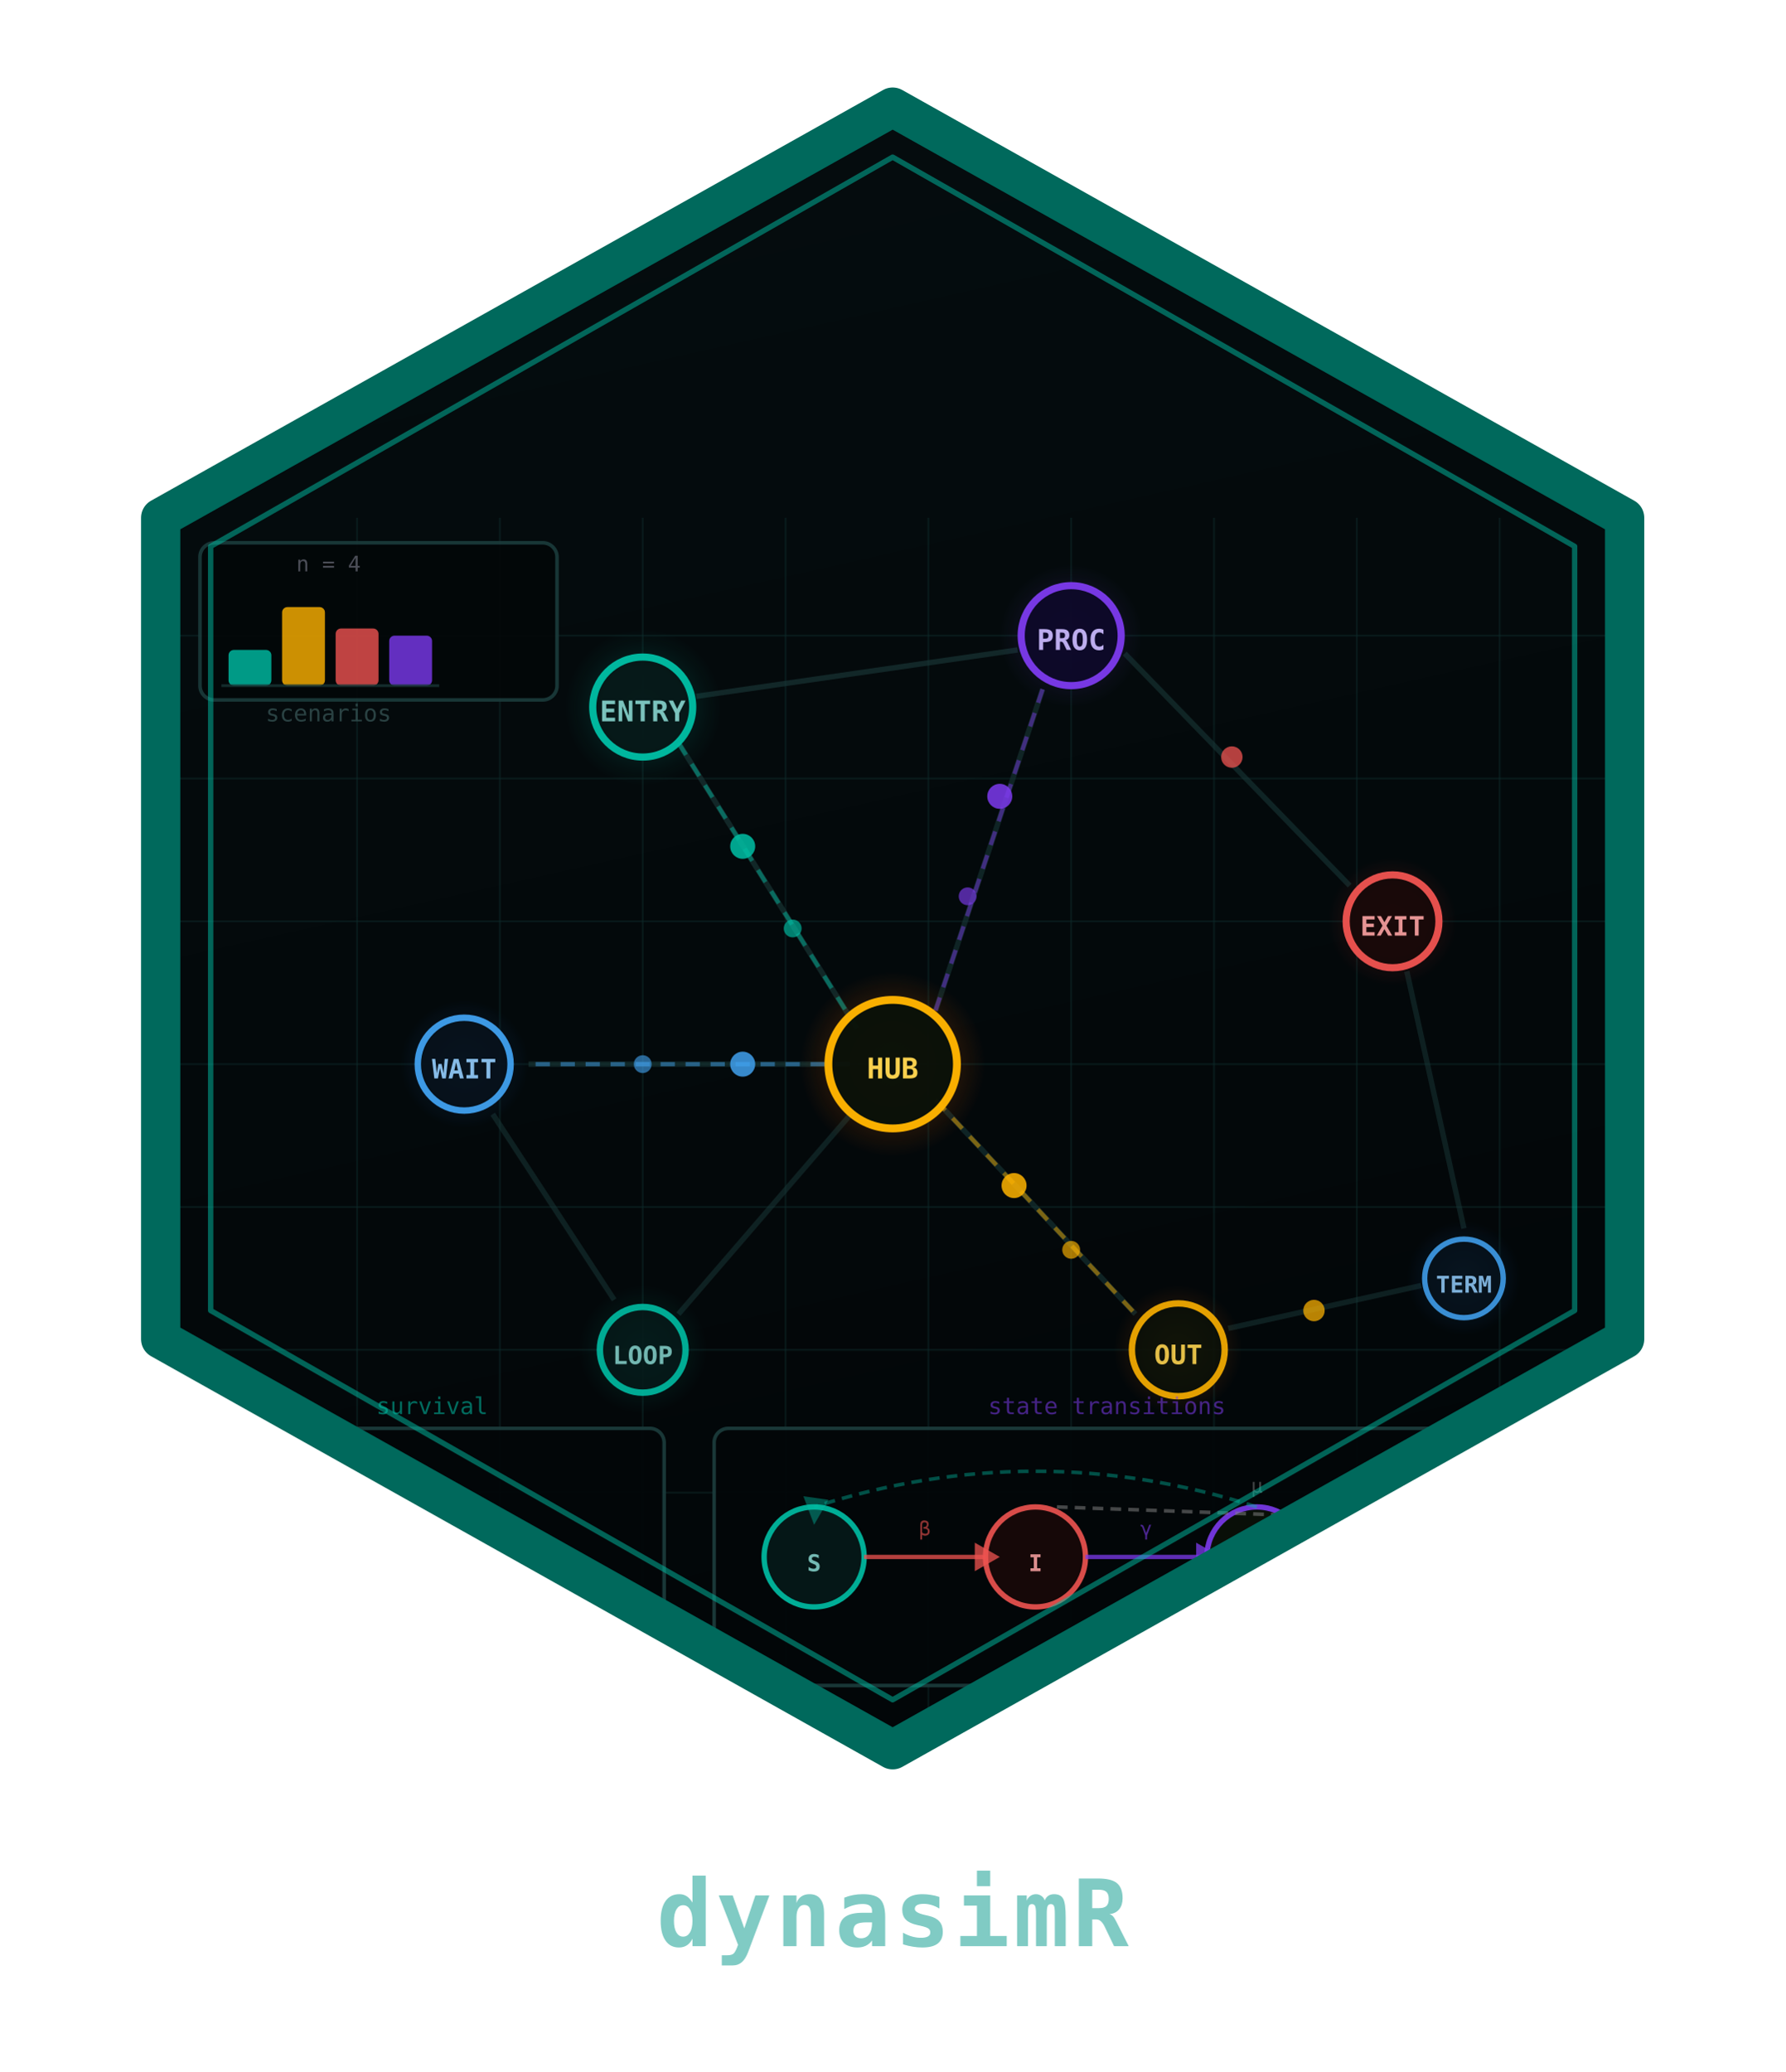
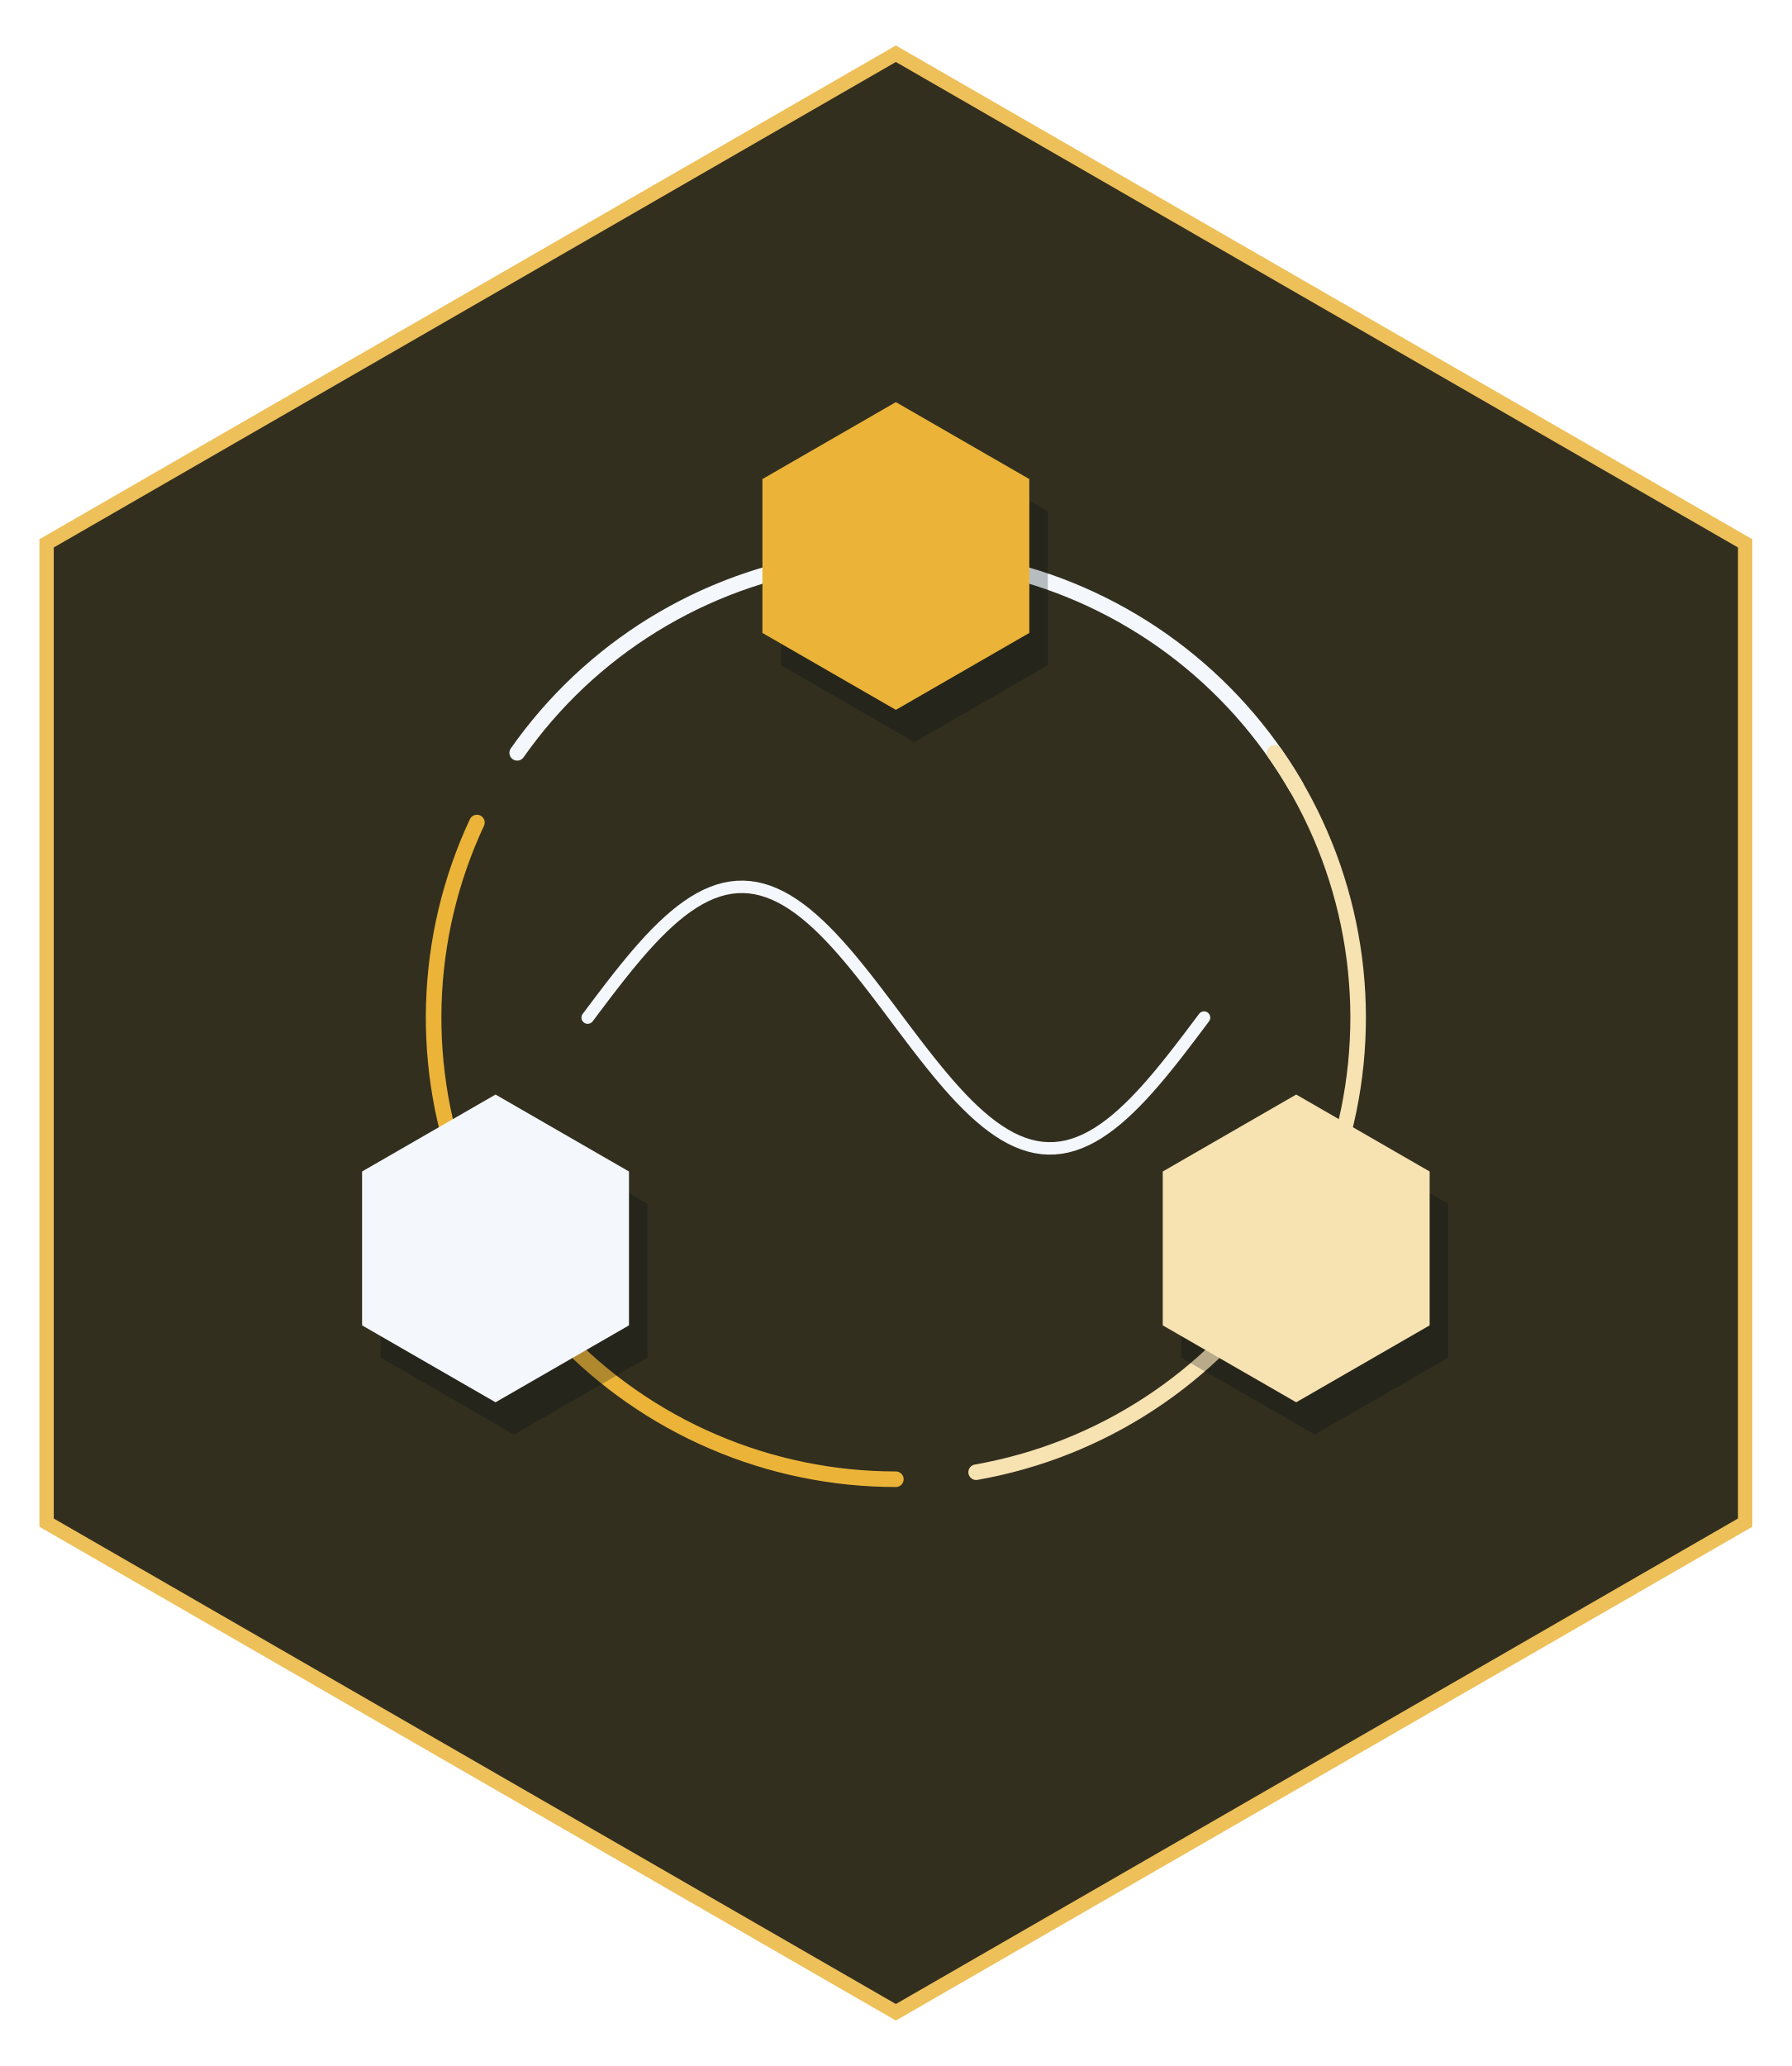
- <svg xmlns="http://www.w3.org/2000/svg" width="500" height="580" viewBox="0 0 500 580">
-   <defs>
-     <linearGradient id="bgdyn" x1="0" y1="0" x2="0.2" y2="1">
-       <stop offset="0%" stop-color="#050d0f" />
-       <stop offset="100%" stop-color="#020608" />
-     </linearGradient>
-     <radialGradient id="nodeA" cx="50%" cy="50%" r="50%">
-       <stop offset="0%" stop-color="#00BFA5" stop-opacity="0.9" />
-       <stop offset="100%" stop-color="#00695C" stop-opacity="0" />
-     </radialGradient>
-     <radialGradient id="nodeB" cx="50%" cy="50%" r="50%">
-       <stop offset="0%" stop-color="#7C3AED" stop-opacity="0.9" />
-       <stop offset="100%" stop-color="#3C3489" stop-opacity="0" />
-     </radialGradient>
-     <radialGradient id="nodeC" cx="50%" cy="50%" r="50%">
-       <stop offset="0%" stop-color="#EF5350" stop-opacity="0.9" />
-       <stop offset="100%" stop-color="#B71C1C" stop-opacity="0" />
-     </radialGradient>
-     <radialGradient id="nodeD" cx="50%" cy="50%" r="50%">
-       <stop offset="0%" stop-color="#FFB300" stop-opacity="0.9" />
-       <stop offset="100%" stop-color="#E65100" stop-opacity="0" />
-     </radialGradient>
-     <radialGradient id="nodeE" cx="50%" cy="50%" r="50%">
-       <stop offset="0%" stop-color="#42A5F5" stop-opacity="0.9" />
-       <stop offset="100%" stop-color="#0D47A1" stop-opacity="0" />
-     </radialGradient>
-     <clipPath id="hexdyn">
-       <polygon points="250,30 455,145 455,375 250,490 45,375 45,145" />
-     </clipPath>
-   </defs>
-   <polygon points="250,30 455,145 455,375 250,490 45,375 45,145" fill="url(#bgdyn)" />
-   <g clip-path="url(#hexdyn)">
-     <line x1="45" y1="178" x2="455" y2="178" stroke="#0d2a2a" stroke-width="0.5" opacity="0.5" />
-     <line x1="45" y1="218" x2="455" y2="218" stroke="#0d2a2a" stroke-width="0.5" opacity="0.5" />
-     <line x1="45" y1="258" x2="455" y2="258" stroke="#0d2a2a" stroke-width="0.5" opacity="0.5" />
-     <line x1="45" y1="298" x2="455" y2="298" stroke="#0d2a2a" stroke-width="0.5" opacity="0.5" />
-     <line x1="45" y1="338" x2="455" y2="338" stroke="#0d2a2a" stroke-width="0.5" opacity="0.5" />
-     <line x1="45" y1="378" x2="455" y2="378" stroke="#0d2a2a" stroke-width="0.5" opacity="0.5" />
-     <line x1="45" y1="418" x2="455" y2="418" stroke="#0d2a2a" stroke-width="0.5" opacity="0.5" />
-     <line x1="100" y1="145" x2="100" y2="490" stroke="#0d2a2a" stroke-width="0.5" opacity="0.5" />
-     <line x1="140" y1="145" x2="140" y2="490" stroke="#0d2a2a" stroke-width="0.5" opacity="0.5" />
-     <line x1="180" y1="145" x2="180" y2="490" stroke="#0d2a2a" stroke-width="0.5" opacity="0.5" />
-     <line x1="220" y1="145" x2="220" y2="490" stroke="#0d2a2a" stroke-width="0.5" opacity="0.5" />
-     <line x1="260" y1="145" x2="260" y2="490" stroke="#0d2a2a" stroke-width="0.5" opacity="0.5" />
-     <line x1="300" y1="145" x2="300" y2="490" stroke="#0d2a2a" stroke-width="0.5" opacity="0.5" />
-     <line x1="340" y1="145" x2="340" y2="490" stroke="#0d2a2a" stroke-width="0.5" opacity="0.5" />
-     <line x1="380" y1="145" x2="380" y2="490" stroke="#0d2a2a" stroke-width="0.5" opacity="0.5" />
-     <line x1="420" y1="145" x2="420" y2="490" stroke="#0d2a2a" stroke-width="0.5" opacity="0.5" />
-     <line x1="195" y1="195" x2="285" y2="182" stroke="#1a3a3a" stroke-width="1.5" opacity="0.6" />
-     <line x1="190" y1="208" x2="240" y2="288" stroke="#1a3a3a" stroke-width="1.5" opacity="0.6" />
-     <line x1="315" y1="183" x2="378" y2="248" stroke="#1a3a3a" stroke-width="1.5" opacity="0.55" />
-     <line x1="292" y1="193" x2="262" y2="283" stroke="#1a3a3a" stroke-width="1.5" opacity="0.55" />
-     <line x1="238" y1="298" x2="148" y2="298" stroke="#1a3a3a" stroke-width="1.5" opacity="0.55" />
-     <line x1="262" y1="308" x2="318" y2="368" stroke="#1a3a3a" stroke-width="1.5" opacity="0.55" />
-     <line x1="240" y1="310" x2="190" y2="368" stroke="#1a3a3a" stroke-width="1.5" opacity="0.5" />
-     <line x1="138" y1="312" x2="172" y2="364" stroke="#1a3a3a" stroke-width="1.5" opacity="0.5" />
-     <line x1="344" y1="372" x2="398" y2="360" stroke="#1a3a3a" stroke-width="1.5" opacity="0.5" />
-     <line x1="394" y1="272" x2="410" y2="344" stroke="#1a3a3a" stroke-width="1.5" opacity="0.48" />
-     <line x1="190" y1="208" x2="240" y2="288" stroke="#00BFA5" stroke-width="1.2" stroke-dasharray="4 3" opacity="0.45" />
-     <line x1="292" y1="193" x2="262" y2="283" stroke="#7C3AED" stroke-width="1.2" stroke-dasharray="4 3" opacity="0.45" />
-     <line x1="262" y1="308" x2="318" y2="368" stroke="#FFB300" stroke-width="1.2" stroke-dasharray="4 3" opacity="0.45" />
-     <line x1="238" y1="298" x2="148" y2="298" stroke="#42A5F5" stroke-width="1.2" stroke-dasharray="4 3" opacity="0.45" />
-     <circle cx="208" cy="237" r="3.5" fill="#00BFA5" opacity="0.85" />
-     <circle cx="222" cy="260" r="2.5" fill="#00BFA5" opacity="0.65" />
-     <circle cx="280" cy="223" r="3.5" fill="#7C3AED" opacity="0.85" />
-     <circle cx="271" cy="251" r="2.5" fill="#7C3AED" opacity="0.65" />
-     <circle cx="284" cy="332" r="3.5" fill="#FFB300" opacity="0.85" />
-     <circle cx="300" cy="350" r="2.5" fill="#FFB300" opacity="0.65" />
-     <circle cx="208" cy="298" r="3.5" fill="#42A5F5" opacity="0.82" />
-     <circle cx="180" cy="298" r="2.5" fill="#42A5F5" opacity="0.6" />
-     <circle cx="345" cy="212" r="3" fill="#EF5350" opacity="0.75" />
-     <circle cx="368" cy="367" r="3" fill="#FFB300" opacity="0.72" />
-     <circle cx="180" cy="198" r="22" fill="url(#nodeA)" opacity="0.4" />
-     <circle cx="300" cy="178" r="20" fill="url(#nodeB)" opacity="0.4" />
-     <circle cx="390" cy="258" r="18" fill="url(#nodeC)" opacity="0.35" />
-     <circle cx="250" cy="298" r="26" fill="url(#nodeD)" opacity="0.45" />
-     <circle cx="130" cy="298" r="18" fill="url(#nodeE)" opacity="0.35" />
-     <circle cx="180" cy="378" r="18" fill="url(#nodeA)" opacity="0.32" />
-     <circle cx="330" cy="378" r="18" fill="url(#nodeD)" opacity="0.32" />
-     <circle cx="410" cy="358" r="16" fill="url(#nodeE)" opacity="0.3" />
-     <circle cx="180" cy="198" r="14" fill="#061818" stroke="#00BFA5" stroke-width="2" opacity="0.95" />
-     <text font-family="monospace" font-size="8" font-weight="700" fill="#80CBC4" text-anchor="middle" x="180" y="202" opacity="0.95">ENTRY</text>
-     <circle cx="300" cy="178" r="14" fill="#0d0828" stroke="#7C3AED" stroke-width="2" opacity="0.95" />
-     <text font-family="monospace" font-size="8" font-weight="700" fill="#C4B5F7" text-anchor="middle" x="300" y="182" opacity="0.95">PROC</text>
-     <circle cx="390" cy="258" r="13" fill="#180808" stroke="#EF5350" stroke-width="2" opacity="0.95" />
-     <text font-family="monospace" font-size="7.5" font-weight="700" fill="#EF9A9A" text-anchor="middle" x="390" y="262" opacity="0.95">EXIT</text>
-     <circle cx="250" cy="298" r="18" fill="#0a1008" stroke="#FFB300" stroke-width="2.2" opacity="0.97" />
-     <text font-family="monospace" font-size="8" font-weight="700" fill="#FFD54F" text-anchor="middle" x="250" y="302" opacity="0.97">HUB</text>
-     <circle cx="130" cy="298" r="13" fill="#06101a" stroke="#42A5F5" stroke-width="1.8" opacity="0.92" />
-     <text font-family="monospace" font-size="7.5" font-weight="700" fill="#90CAF9" text-anchor="middle" x="130" y="302" opacity="0.92">WAIT</text>
-     <circle cx="180" cy="378" r="12" fill="#061818" stroke="#00BFA5" stroke-width="1.8" opacity="0.88" />
-     <text font-family="monospace" font-size="7" font-weight="700" fill="#80CBC4" text-anchor="middle" x="180" y="382" opacity="0.88">LOOP</text>
-     <circle cx="330" cy="378" r="13" fill="#0a1008" stroke="#FFB300" stroke-width="1.8" opacity="0.88" />
-     <text font-family="monospace" font-size="7.5" font-weight="700" fill="#FFD54F" text-anchor="middle" x="330" y="382" opacity="0.88">OUT</text>
-     <circle cx="410" cy="358" r="11" fill="#06101a" stroke="#42A5F5" stroke-width="1.5" opacity="0.85" />
-     <text font-family="monospace" font-size="6.5" font-weight="700" fill="#90CAF9" text-anchor="middle" x="410" y="362" opacity="0.85">TERM</text>
-     <rect x="56" y="400" width="130" height="72" rx="4" fill="#020608" stroke="#1a3a3a" stroke-width="1" opacity="0.95" />
-     <line x1="70" y1="404" x2="70" y2="464" stroke="#1a3a3a" stroke-width="1" opacity="0.8" />
-     <line x1="70" y1="464" x2="178" y2="464" stroke="#1a3a3a" stroke-width="1" opacity="0.8" />
-     <polyline points="70,406 85,406 85,418 100,418 100,428 115,428 115,442 130,442 130,454 145,454 145,460 178,460" fill="none" stroke="#00BFA5" stroke-width="1.8" stroke-linecap="round" stroke-linejoin="round" opacity="0.88" />
-     <polyline points="70,406 82,406 82,422 95,422 95,436 108,436 108,448 122,448 122,456 140,456 140,462 178,462" fill="none" stroke="#FFB300" stroke-width="1.8" stroke-linecap="round" stroke-linejoin="round" opacity="0.82" />
-     <line x1="100" y1="418" x2="100" y2="414" stroke="#00BFA5" stroke-width="1" opacity="0.5" />
-     <line x1="130" y1="442" x2="130" y2="438" stroke="#00BFA5" stroke-width="1" opacity="0.5" />
-     <line x1="108" y1="436" x2="108" y2="432" stroke="#FFB300" stroke-width="1" opacity="0.5" />
-     <text font-family="monospace" font-size="6" fill="#3a5a5a" opacity="0.7" text-anchor="middle" x="124" y="472">time</text>
-     <text font-family="monospace" font-size="5.5" fill="#3a5a5a" opacity="0.6" x="56" y="436" transform="rotate(-90 56 436)">S(t)</text>
-     <text font-family="monospace" font-size="6.5" fill="#00BFA5" opacity="0.55" text-anchor="middle" x="121" y="396">survival</text>
-     <rect x="200" y="400" width="240" height="72" rx="4" fill="#020608" stroke="#1a3a3a" stroke-width="1" opacity="0.95" />
-     <circle cx="228" cy="436" r="14" fill="#061818" stroke="#00BFA5" stroke-width="1.5" opacity="0.9" />
-     <text font-family="monospace" font-size="6.5" font-weight="700" fill="#80CBC4" text-anchor="middle" x="228" y="440" opacity="0.9">S</text>
-     <circle cx="290" cy="436" r="14" fill="#180808" stroke="#EF5350" stroke-width="1.5" opacity="0.9" />
-     <text font-family="monospace" font-size="6.5" font-weight="700" fill="#EF9A9A" text-anchor="middle" x="290" y="440" opacity="0.9">I</text>
-     <circle cx="352" cy="436" r="14" fill="#0a1008" stroke="#7C3AED" stroke-width="1.5" opacity="0.9" />
-     <text font-family="monospace" font-size="6.5" font-weight="700" fill="#C4B5F7" text-anchor="middle" x="352" y="440" opacity="0.9">R</text>
-     <circle cx="414" cy="436" r="12" fill="#0a0a0a" stroke="#888888" stroke-width="1.2" opacity="0.85" />
-     <text font-family="monospace" font-size="6.5" font-weight="700" fill="#888888" text-anchor="middle" x="414" y="440" opacity="0.85">D</text>
-     <line x1="242" y1="436" x2="276" y2="436" stroke="#EF5350" stroke-width="1.2" opacity="0.75" />
-     <polygon points="273,432 280,436 273,440" fill="#EF5350" opacity="0.75" />
-     <line x1="304" y1="436" x2="338" y2="436" stroke="#7C3AED" stroke-width="1.2" opacity="0.75" />
-     <polygon points="335,432 342,436 335,440" fill="#7C3AED" opacity="0.75" />
-     <line x1="296" y1="422" x2="408" y2="426" stroke="#888888" stroke-width="1" stroke-dasharray="3 2" opacity="0.5" />
-     <polygon points="405,422 414,426 406,430" fill="#888888" opacity="0.5" />
-     <path d="M 352,422 Q 290,402 228,422" fill="none" stroke="#00BFA5" stroke-width="1" stroke-dasharray="3 2" opacity="0.4" />
-     <polygon points="225,419 228,427 232,420" fill="#00BFA5" opacity="0.4" />
-     <text font-family="monospace" font-size="5.5" fill="#EF5350" opacity="0.6" text-anchor="middle" x="259" y="430">β</text>
-     <text font-family="monospace" font-size="5.5" fill="#7C3AED" opacity="0.6" text-anchor="middle" x="321" y="430">γ</text>
-     <text font-family="monospace" font-size="5.5" fill="#888888" opacity="0.5" text-anchor="middle" x="352" y="418">μ</text>
-     <text font-family="monospace" font-size="6.5" fill="#7C3AED" opacity="0.55" text-anchor="middle" x="310" y="396">state transitions</text>
-     <rect x="56" y="152" width="100" height="44" rx="4" fill="#020608" stroke="#1a3a3a" stroke-width="1" opacity="0.92" />
-     <rect x="64" y="182" width="12" height="10" rx="1.5" fill="#00BFA5" opacity="0.8" />
-     <rect x="79" y="170" width="12" height="22" rx="1.5" fill="#FFB300" opacity="0.8" />
-     <rect x="94" y="176" width="12" height="16" rx="1.5" fill="#EF5350" opacity="0.8" />
-     <rect x="109" y="178" width="12" height="14" rx="1.5" fill="#7C3AED" opacity="0.8" />
-     <line x1="62" y1="192" x2="123" y2="192" stroke="#1a3a3a" stroke-width="0.8" opacity="0.7" />
-     <text font-family="monospace" font-size="6.5" fill="#3a5a5a" opacity="0.7" text-anchor="middle" x="92" y="202">scenarios</text>
-     <text font-family="monospace" font-size="6" fill="#888899" opacity="0.55" text-anchor="middle" x="92" y="160">n = 4</text>
-   </g>
-   <polygon points="250,30 455,145 455,375 250,490 45,375 45,145" fill="none" stroke="#00695C" stroke-width="11" stroke-linejoin="round" />
-   <polygon points="250,44 441,153 441,367 250,476 59,367 59,153" fill="none" stroke="#00BFA5" stroke-width="1.5" stroke-linejoin="round" opacity="0.5" />
-   <text font-family="monospace" font-weight="700" font-size="26" fill="#80CBC4" text-anchor="middle" x="250" y="545" letter-spacing="1">dynasimR</text>
+ <svg xmlns="http://www.w3.org/2000/svg" width="432" height="498" viewBox="0 0 432 498">
+   <path fill-rule="nonzero" fill="rgb(100%, 100%, 100%)" fill-opacity="1" d="M 216 4.98 L 427.68 126.988 L 427.68 371.012 L 216 493.02 L 4.32 371.012 L 4.32 126.988 Z M 216 4.98 " />
+   <path fill-rule="nonzero" fill="rgb(93.333%, 75.294%, 34.902%)" fill-opacity="1" d="M 216 10.957 L 422.496 129.977 L 422.496 368.023 L 216 487.043 L 9.504 368.023 L 9.504 129.977 Z M 216 10.957 " />
+   <path fill-rule="nonzero" fill="rgb(20%, 18.431%, 12.157%)" fill-opacity="1" d="M 216 14.941 L 419.039 131.969 L 419.039 366.031 L 216 483.059 L 12.961 366.031 L 12.961 131.969 Z M 216 14.941 " />
+   <path fill="none" stroke-width="3.75" stroke-linecap="round" stroke-linejoin="round" stroke="rgb(95.686%, 97.255%, 98.824%)" stroke-opacity="1" stroke-miterlimit="10" d="M 312.523 189.656 L 311.078 187.227 L 309.57 184.832 L 308 182.48 L 306.371 180.168 L 304.688 177.895 L 302.941 175.668 L 301.141 173.484 L 299.289 171.348 L 297.379 169.262 L 295.418 167.223 L 293.406 165.234 L 291.344 163.297 L 289.234 161.41 L 287.074 159.582 L 284.871 157.805 L 282.621 156.086 L 280.332 154.426 L 278 152.824 L 275.625 151.281 L 273.215 149.801 L 270.766 148.379 L 268.281 147.023 L 265.766 145.727 L 263.215 144.496 L 260.637 143.332 L 258.027 142.234 L 255.391 141.199 L 252.73 140.234 L 250.043 139.34 L 247.336 138.508 L 244.609 137.75 L 241.863 137.059 L 239.102 136.438 L 236.324 135.887 L 233.531 135.406 L 230.73 134.996 L 227.918 134.66 L 225.102 134.391 L 222.277 134.195 L 219.445 134.074 L 216.617 134.023 L 213.785 134.043 L 210.953 134.133 L 208.129 134.297 L 205.305 134.535 L 202.492 134.84 L 199.684 135.219 L 196.887 135.668 L 194.105 136.188 L 191.336 136.777 L 188.582 137.441 L 185.848 138.168 L 183.133 138.969 L 180.438 139.836 L 177.766 140.773 L 175.117 141.777 L 172.496 142.848 L 169.902 143.984 L 167.34 145.184 L 164.809 146.453 L 162.309 147.781 L 159.848 149.176 L 157.418 150.629 L 155.027 152.145 L 152.68 153.723 L 150.367 155.359 L 148.102 157.051 L 145.879 158.801 L 143.699 160.609 L 141.566 162.469 L 139.484 164.383 L 137.449 166.352 L 135.469 168.367 L 133.535 170.434 L 131.656 172.551 L 129.832 174.715 L 128.066 176.922 L 126.355 179.176 L 124.699 181.469 " />
+   <path fill="none" stroke-width="3.75" stroke-linecap="round" stroke-linejoin="round" stroke="rgb(92.157%, 70.588%, 21.961%)" stroke-opacity="1" stroke-miterlimit="10" d="M 114.988 198.266 L 113.824 200.844 L 112.723 203.449 L 111.691 206.082 L 110.73 208.738 L 109.832 211.422 L 109.004 214.125 L 108.246 216.848 L 107.559 219.59 L 106.938 222.348 L 106.391 225.121 L 105.914 227.91 L 105.504 230.707 L 105.172 233.512 L 104.906 236.328 L 104.715 239.148 L 104.594 241.973 L 104.547 244.801 L 104.57 247.625 L 104.664 250.453 L 104.832 253.273 L 105.07 256.09 L 105.379 258.898 L 105.762 261.703 L 106.215 264.492 L 106.738 267.27 L 107.336 270.035 L 108 272.781 L 108.734 275.512 L 109.539 278.223 L 110.41 280.914 L 111.352 283.578 L 112.359 286.219 L 113.434 288.836 L 114.574 291.422 L 115.781 293.98 L 117.051 296.508 L 118.387 299 L 119.785 301.457 L 121.246 303.879 L 122.766 306.266 L 124.348 308.609 L 125.988 310.914 L 127.688 313.176 L 129.445 315.391 L 131.258 317.566 L 133.121 319.691 L 135.043 321.77 L 137.016 323.797 L 139.039 325.773 L 141.109 327.699 L 143.23 329.574 L 145.398 331.391 L 147.613 333.156 L 149.871 334.859 L 152.172 336.508 L 154.516 338.098 L 156.895 339.629 L 159.316 341.098 L 161.77 342.504 L 164.262 343.848 L 166.785 345.129 L 169.344 346.344 L 171.93 347.492 L 174.543 348.578 L 177.188 349.598 L 179.852 350.547 L 182.543 351.43 L 185.254 352.246 L 187.988 352.988 L 190.734 353.664 L 193.5 354.27 L 196.281 354.805 L 199.074 355.27 L 201.879 355.664 L 204.691 355.988 L 207.512 356.238 L 210.34 356.418 L 213.168 356.527 L 216 356.562 " />
+   <path fill="none" stroke-width="3.75" stroke-linecap="round" stroke-linejoin="round" stroke="rgb(96.863%, 88.627%, 69.804%)" stroke-opacity="1" stroke-miterlimit="10" d="M 235.355 354.871 L 238.137 354.344 L 240.902 353.75 L 243.656 353.082 L 246.391 352.344 L 249.105 351.539 L 251.797 350.668 L 254.469 349.723 L 257.113 348.715 L 259.73 347.641 L 262.32 346.496 L 264.883 345.289 L 267.41 344.016 L 269.906 342.684 L 272.367 341.281 L 274.789 339.824 L 277.176 338.301 L 279.523 336.719 L 281.832 335.078 L 284.094 333.379 L 286.312 331.625 L 288.488 329.812 L 290.613 327.949 L 292.695 326.027 L 294.723 324.059 L 296.703 322.035 L 298.629 319.965 L 300.504 317.844 L 302.324 315.68 L 304.086 313.465 L 305.793 311.211 L 307.441 308.91 L 309.031 306.57 L 310.559 304.191 L 312.027 301.777 L 313.434 299.32 L 314.777 296.832 L 316.059 294.312 L 317.273 291.758 L 318.422 289.176 L 319.504 286.562 L 320.523 283.926 L 321.473 281.262 L 322.352 278.574 L 323.164 275.867 L 323.91 273.141 L 324.582 270.395 L 325.188 267.633 L 325.719 264.855 L 326.184 262.066 L 326.574 259.266 L 326.895 256.457 L 327.141 253.641 L 327.316 250.82 L 327.422 247.996 L 327.457 245.168 L 327.418 242.34 L 327.305 239.516 L 327.121 236.695 L 326.867 233.879 L 326.543 231.07 L 326.145 228.273 L 325.676 225.484 L 325.137 222.711 L 324.527 219.949 L 323.848 217.203 L 323.098 214.48 L 322.277 211.773 L 321.391 209.09 L 320.438 206.426 L 319.414 203.789 L 318.324 201.18 L 317.168 198.602 L 315.949 196.051 L 314.664 193.531 L 313.312 191.047 L 311.902 188.594 L 310.43 186.18 L 308.895 183.805 L 307.301 181.469 " />
+   <path fill-rule="nonzero" fill="rgb(1.176%, 3.922%, 7.059%)" fill-opacity="0.251" d="M 220.457 104.719 L 188.285 123.266 L 188.285 160.355 L 220.457 178.898 L 252.633 160.355 L 252.633 123.266 Z M 220.457 104.719 " />
+   <path fill-rule="nonzero" fill="rgb(92.157%, 70.588%, 21.961%)" fill-opacity="1" d="M 216 96.93 L 183.824 115.477 L 183.824 152.566 L 216 171.109 L 248.176 152.566 L 248.176 115.477 Z M 216 96.93 " />
+   <path fill-rule="nonzero" fill="rgb(1.176%, 3.922%, 7.059%)" fill-opacity="0.251" d="M 123.934 271.625 L 91.762 290.172 L 91.762 327.262 L 123.934 345.805 L 156.109 327.262 L 156.109 290.172 Z M 123.934 271.625 " />
+   <path fill-rule="nonzero" fill="rgb(95.686%, 97.255%, 98.824%)" fill-opacity="1" d="M 119.477 263.836 L 87.301 282.383 L 87.301 319.473 L 119.477 338.016 L 151.652 319.473 L 151.652 282.383 Z M 119.477 263.836 " />
+   <path fill-rule="nonzero" fill="rgb(1.176%, 3.922%, 7.059%)" fill-opacity="0.251" d="M 316.98 271.625 L 284.809 290.172 L 284.809 327.262 L 316.98 345.805 L 349.156 327.262 L 349.156 290.172 Z M 316.98 271.625 " />
+   <path fill-rule="nonzero" fill="rgb(96.863%, 88.627%, 69.804%)" fill-opacity="1" d="M 312.523 263.836 L 280.348 282.383 L 280.348 319.473 L 312.523 338.016 L 344.699 319.473 L 344.699 282.383 Z M 312.523 263.836 " />
+   <path fill="none" stroke-width="3" stroke-linecap="round" stroke-linejoin="round" stroke="rgb(95.686%, 97.255%, 98.824%)" stroke-opacity="1" stroke-miterlimit="10" d="M 141.695 245.289 L 143.195 243.293 L 144.699 241.301 L 146.199 239.324 L 147.699 237.375 L 149.203 235.453 L 150.703 233.574 L 152.203 231.742 L 153.703 229.961 L 155.207 228.246 L 156.707 226.598 L 158.207 225.027 L 159.711 223.535 L 161.211 222.133 L 162.711 220.82 L 164.211 219.609 L 165.715 218.504 L 167.215 217.5 L 168.715 216.613 L 170.215 215.84 L 171.719 215.188 L 173.219 214.652 L 174.719 214.242 L 176.223 213.957 L 177.723 213.801 L 179.223 213.77 L 180.723 213.863 L 182.227 214.086 L 183.727 214.434 L 185.227 214.906 L 186.73 215.5 L 188.23 216.211 L 189.73 217.043 L 191.23 217.988 L 192.734 219.043 L 194.234 220.203 L 195.734 221.465 L 197.238 222.82 L 198.738 224.27 L 200.238 225.801 L 201.738 227.414 L 203.242 229.098 L 204.742 230.844 L 206.242 232.652 L 207.742 234.508 L 209.246 236.41 L 210.746 238.344 L 212.246 240.309 L 213.75 242.293 L 215.25 244.289 L 216.75 246.293 L 218.25 248.289 L 219.754 250.273 L 221.254 252.238 L 222.754 254.172 L 224.258 256.074 L 225.758 257.93 L 227.258 259.738 L 228.758 261.484 L 230.262 263.168 L 231.762 264.781 L 233.262 266.312 L 234.762 267.762 L 236.266 269.117 L 237.766 270.379 L 239.266 271.539 L 240.77 272.594 L 242.27 273.539 L 243.77 274.371 L 245.27 275.082 L 246.773 275.676 L 248.273 276.148 L 249.773 276.496 L 251.277 276.719 L 252.777 276.812 L 254.277 276.781 L 255.777 276.625 L 257.281 276.34 L 258.781 275.93 L 260.281 275.395 L 261.785 274.742 L 263.285 273.969 L 264.785 273.082 L 266.285 272.078 L 267.789 270.973 L 269.289 269.762 L 270.789 268.449 L 272.289 267.047 L 273.793 265.555 L 275.293 263.984 L 276.793 262.336 L 278.297 260.617 L 279.797 258.84 L 281.297 257.008 L 282.797 255.129 L 284.301 253.207 L 285.801 251.258 L 287.301 249.281 L 288.805 247.289 L 290.305 245.289 " />
</svg>
